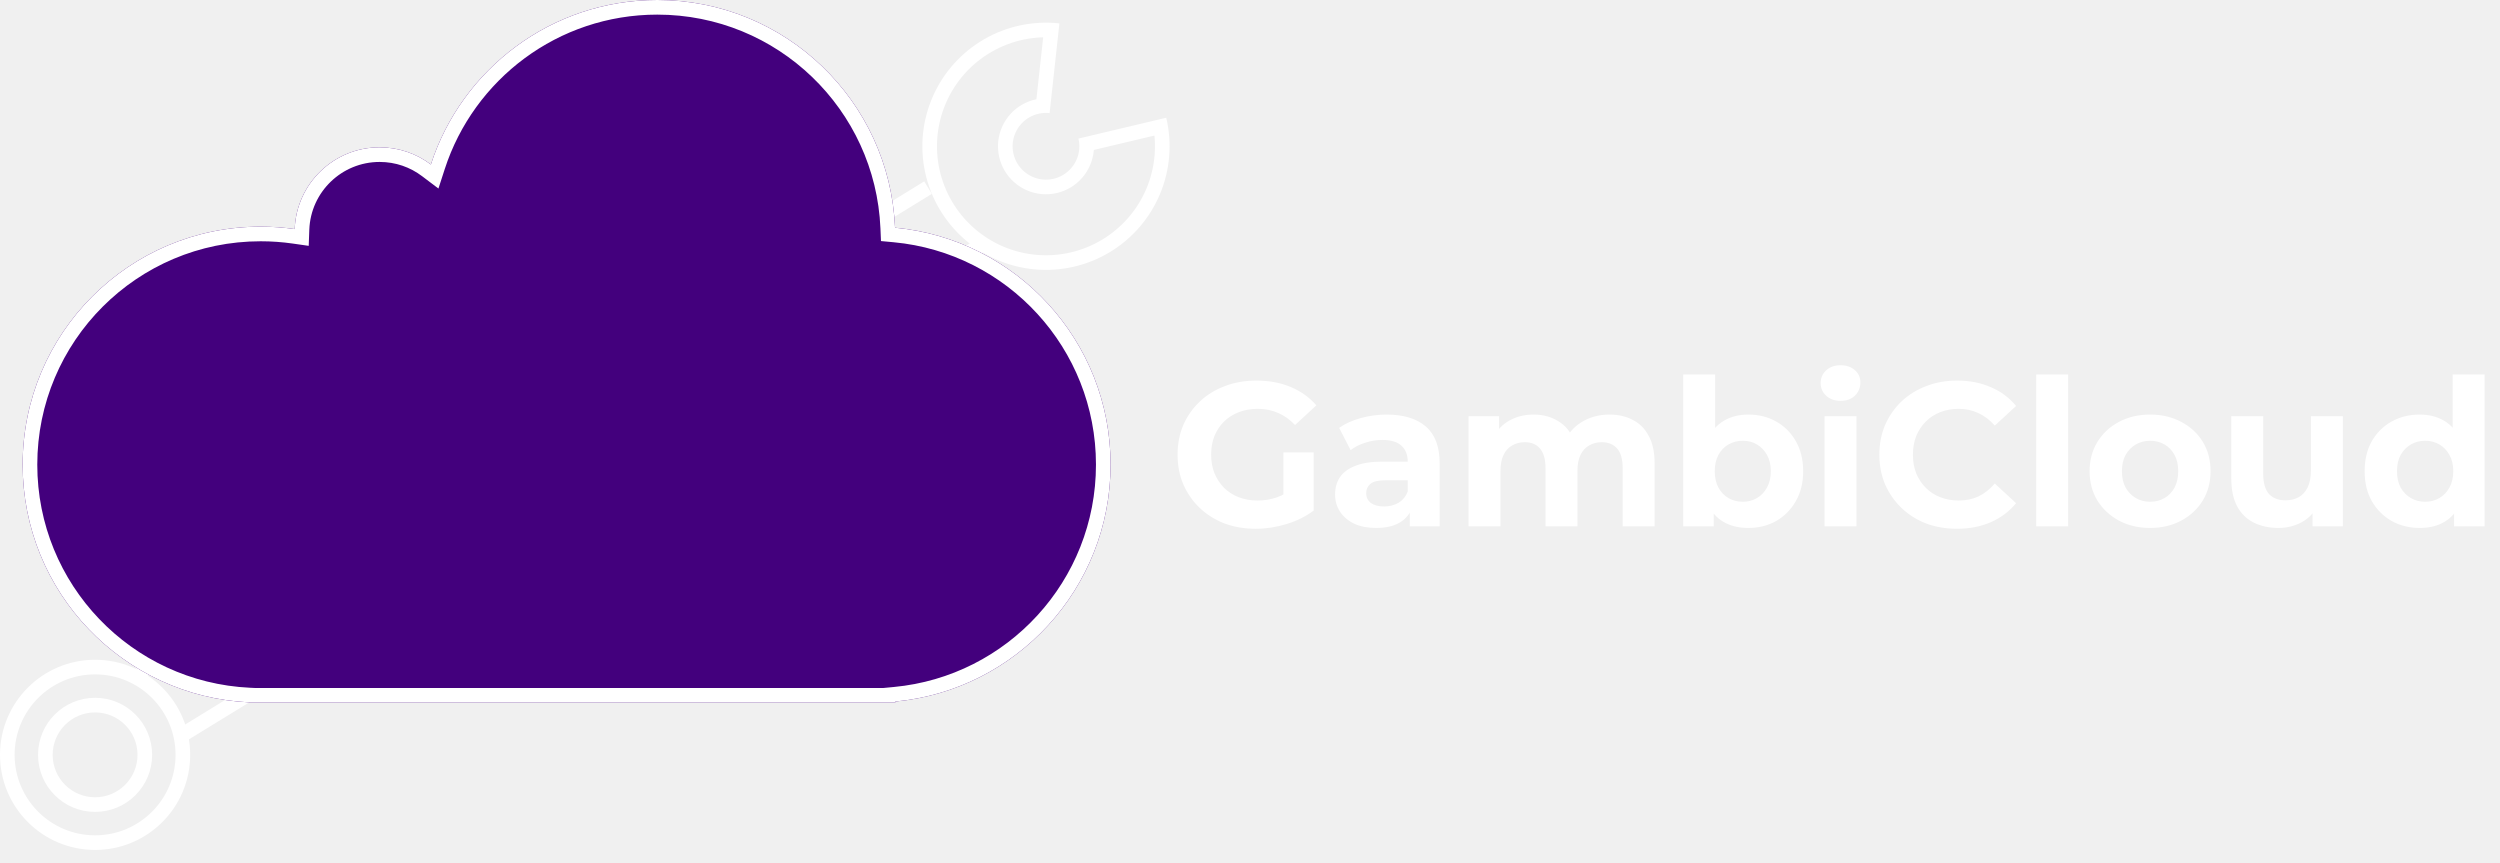
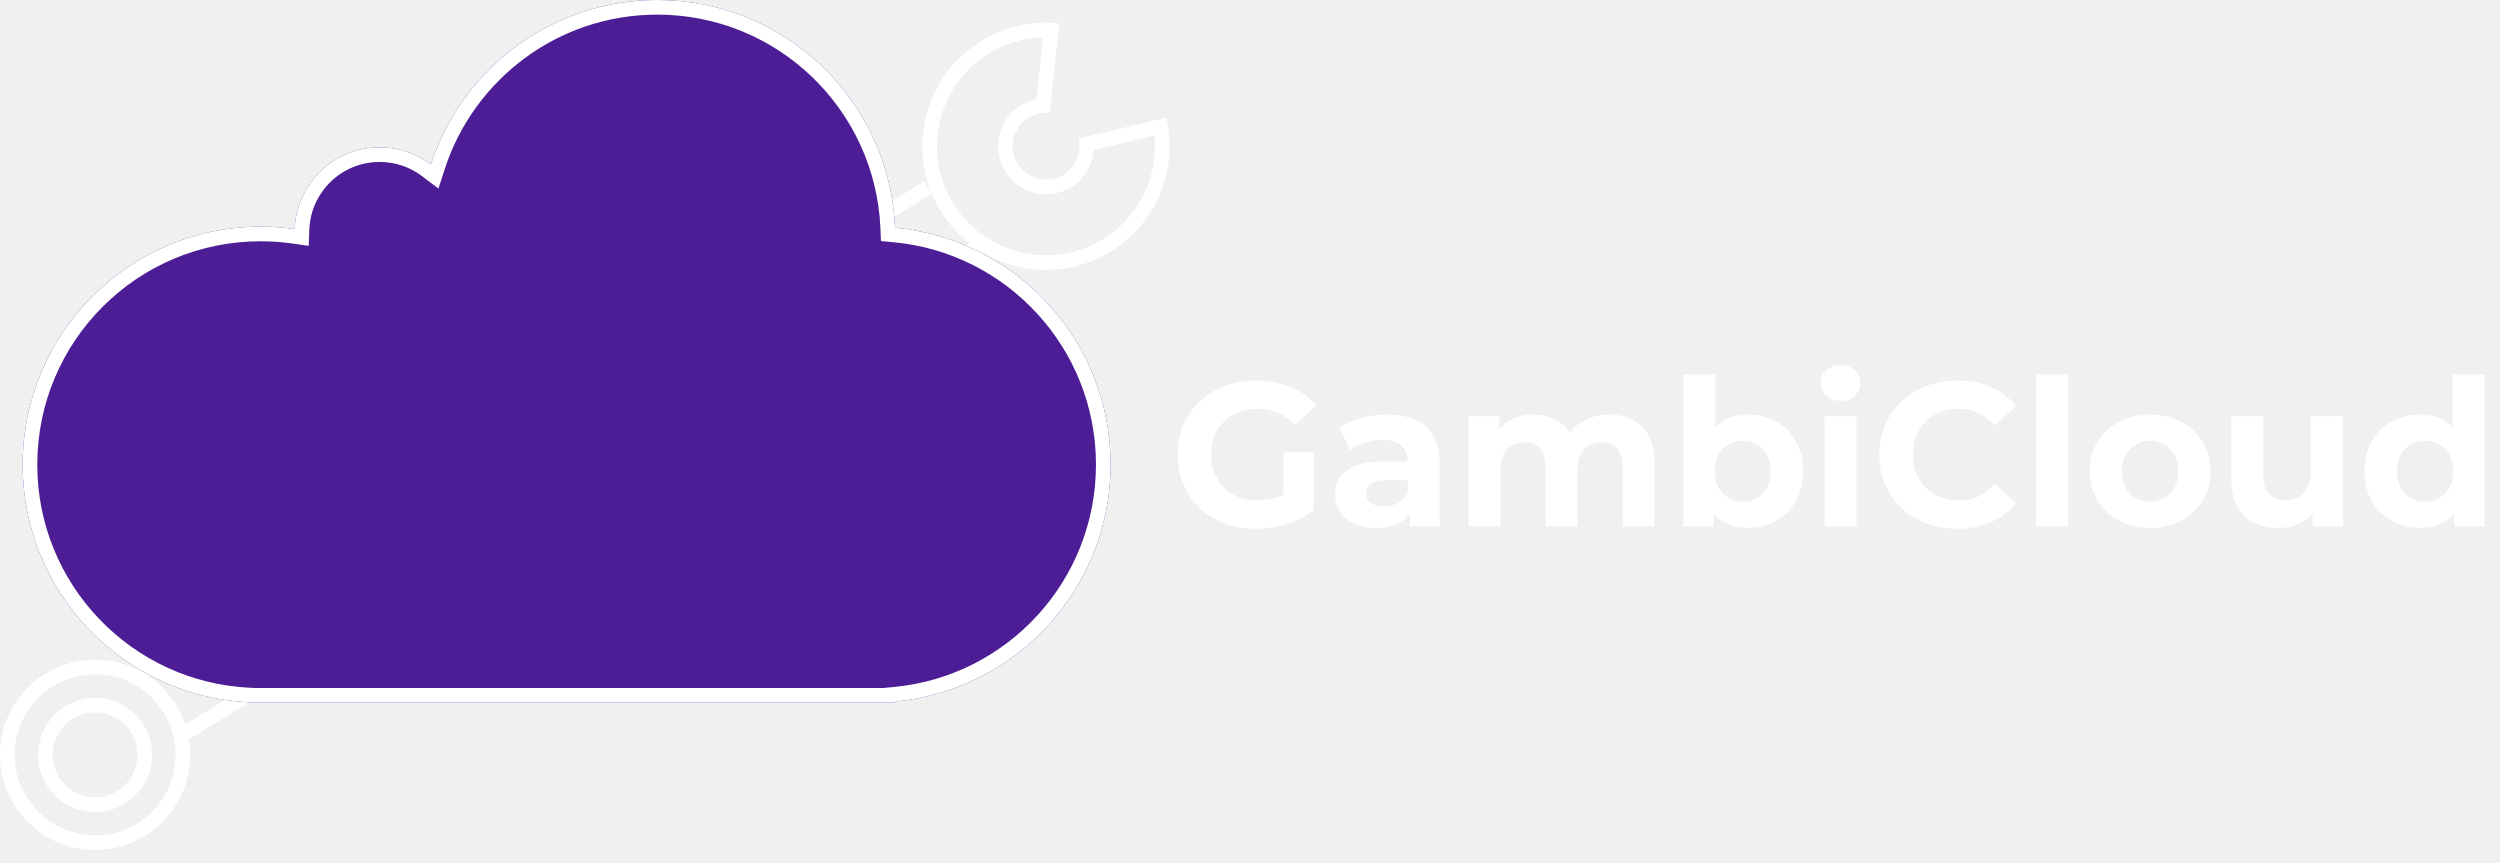
<svg xmlns="http://www.w3.org/2000/svg" width="171" height="59" viewBox="0 0 171 59" fill="none">
  <line x1="9.494" y1="46.002" x2="63.478" y2="12.832" stroke="white" />
  <path d="M12.358 50.331L66.992 16.835" stroke="white" />
  <circle cx="6.504" cy="51.632" r="6.004" stroke="white" />
  <circle cx="6.504" cy="51.632" r="3.402" stroke="white" />
  <mask id="path-5-inside-1_15_35" fill="white">
    <path d="M79.771 8.053C80.186 9.8 80.034 11.633 79.337 13.288C78.64 14.943 77.434 16.333 75.894 17.256C74.354 18.18 72.561 18.59 70.772 18.425C68.984 18.262 67.295 17.532 65.949 16.344C64.603 15.156 63.67 13.57 63.285 11.816C62.901 10.062 63.085 8.231 63.811 6.589C64.536 4.946 65.766 3.577 67.321 2.681C68.877 1.784 70.678 1.405 72.463 1.6L71.793 7.736C71.311 7.684 70.824 7.786 70.404 8.028C69.984 8.27 69.653 8.64 69.457 9.083C69.261 9.526 69.211 10.021 69.315 10.494C69.419 10.968 69.67 11.396 70.034 11.717C70.397 12.038 70.853 12.235 71.336 12.279C71.819 12.323 72.303 12.213 72.719 11.963C73.135 11.714 73.46 11.339 73.648 10.892C73.837 10.445 73.878 9.95 73.766 9.478L79.771 8.053Z" />
  </mask>
  <path d="M79.771 8.053C80.186 9.8 80.034 11.633 79.337 13.288C78.64 14.943 77.434 16.333 75.894 17.256C74.354 18.18 72.561 18.59 70.772 18.425C68.984 18.262 67.295 17.532 65.949 16.344C64.603 15.156 63.67 13.57 63.285 11.816C62.901 10.062 63.085 8.231 63.811 6.589C64.536 4.946 65.766 3.577 67.321 2.681C68.877 1.784 70.678 1.405 72.463 1.6L71.793 7.736C71.311 7.684 70.824 7.786 70.404 8.028C69.984 8.27 69.653 8.64 69.457 9.083C69.261 9.526 69.211 10.021 69.315 10.494C69.419 10.968 69.67 11.396 70.034 11.717C70.397 12.038 70.853 12.235 71.336 12.279C71.819 12.323 72.303 12.213 72.719 11.963C73.135 11.714 73.46 11.339 73.648 10.892C73.837 10.445 73.878 9.95 73.766 9.478L79.771 8.053Z" stroke="white" stroke-width="2" mask="url(#path-5-inside-1_15_35)" />
  <mask id="path-6-inside-2_15_35" fill="white">
    <path fill-rule="evenodd" clip-rule="evenodd" d="M61.221 15.574C60.853 6.911 53.713 0 44.958 0C37.722 0 31.589 4.721 29.471 11.251C28.497 10.514 27.283 10.077 25.967 10.077C22.831 10.077 20.275 12.56 20.158 15.668C19.397 15.559 18.619 15.503 17.828 15.503C8.838 15.503 1.55 22.791 1.55 31.781C1.55 40.511 8.423 47.636 17.053 48.041V48.059H17.828H59.686H61.236V47.986C69.499 47.205 75.964 40.248 75.964 31.781C75.964 23.308 69.491 16.348 61.221 15.574Z" />
  </mask>
-   <path fill-rule="evenodd" clip-rule="evenodd" d="M61.221 15.574C60.853 6.911 53.713 0 44.958 0C37.722 0 31.589 4.721 29.471 11.251C28.497 10.514 27.283 10.077 25.967 10.077C22.831 10.077 20.275 12.56 20.158 15.668C19.397 15.559 18.619 15.503 17.828 15.503C8.838 15.503 1.55 22.791 1.55 31.781C1.55 40.511 8.423 47.636 17.053 48.041V48.059H17.828H59.686H61.236V47.986C69.499 47.205 75.964 40.248 75.964 31.781C75.964 23.308 69.491 16.348 61.221 15.574Z" fill="#43007D" />
+   <path fill-rule="evenodd" clip-rule="evenodd" d="M61.221 15.574C60.853 6.911 53.713 0 44.958 0C37.722 0 31.589 4.721 29.471 11.251C28.497 10.514 27.283 10.077 25.967 10.077C22.831 10.077 20.275 12.56 20.158 15.668C19.397 15.559 18.619 15.503 17.828 15.503C8.838 15.503 1.55 22.791 1.55 31.781C1.55 40.511 8.423 47.636 17.053 48.041V48.059H17.828H59.686H61.236V47.986C69.499 47.205 75.964 40.248 75.964 31.781C75.964 23.308 69.491 16.348 61.221 15.574Z" fill="#4C1D95" />
  <path d="M61.221 15.574L60.222 15.617L60.259 16.489L61.128 16.57L61.221 15.574ZM29.471 11.251L28.868 12.049L29.989 12.896L30.422 11.56L29.471 11.251ZM20.158 15.668L20.016 16.658L21.116 16.816L21.157 15.706L20.158 15.668ZM17.053 48.041H18.053V47.087L17.1 47.042L17.053 48.041ZM17.053 48.059H16.053V49.059H17.053V48.059ZM61.236 48.059V49.059H62.236V48.059H61.236ZM61.236 47.986L61.142 46.99L60.236 47.076V47.986H61.236ZM44.958 1C53.175 1 59.876 7.486 60.222 15.617L62.22 15.532C61.829 6.335 54.251 -1 44.958 -1V1ZM30.422 11.56C32.411 5.43 38.169 1 44.958 1V-1C37.276 -1 30.768 4.013 28.52 10.943L30.422 11.56ZM25.967 11.077C27.058 11.077 28.061 11.438 28.868 12.049L30.075 10.454C28.933 9.59 27.508 9.077 25.967 9.077V11.077ZM21.157 15.706C21.254 13.133 23.371 11.077 25.967 11.077V9.077C22.291 9.077 19.295 11.988 19.159 15.631L21.157 15.706ZM17.828 16.503C18.572 16.503 19.302 16.556 20.016 16.658L20.3 14.678C19.492 14.563 18.667 14.503 17.828 14.503V16.503ZM2.55 31.781C2.55 23.343 9.39 16.503 17.828 16.503V14.503C8.286 14.503 0.55 22.238 0.55 31.781H2.55ZM17.1 47.042C9.001 46.662 2.55 39.974 2.55 31.781H0.55C0.55 41.048 7.845 48.61 17.006 49.04L17.1 47.042ZM18.053 48.059V48.041H16.053V48.059H18.053ZM17.828 47.059H17.053V49.059H17.828V47.059ZM59.686 47.059H17.828V49.059H59.686V47.059ZM61.236 47.059H59.686V49.059H61.236V47.059ZM60.236 47.986V48.059H62.236V47.986H60.236ZM74.964 31.781C74.964 39.727 68.896 46.258 61.142 46.99L61.33 48.981C70.102 48.153 76.964 40.769 76.964 31.781H74.964ZM61.128 16.57C68.889 17.296 74.964 23.83 74.964 31.781H76.964C76.964 22.788 70.094 15.4 61.314 14.579L61.128 16.57Z" fill="white" mask="url(#path-6-inside-2_15_35)" />
  <path d="M85.894 36.168C85.119 36.168 84.405 36.047 83.752 35.804C83.108 35.552 82.543 35.197 82.058 34.74C81.582 34.283 81.209 33.746 80.938 33.13C80.677 32.514 80.546 31.837 80.546 31.1C80.546 30.363 80.677 29.686 80.938 29.07C81.209 28.454 81.587 27.917 82.072 27.46C82.557 27.003 83.127 26.653 83.78 26.41C84.433 26.158 85.152 26.032 85.936 26.032C86.804 26.032 87.583 26.177 88.274 26.466C88.974 26.755 89.562 27.175 90.038 27.726L88.582 29.07C88.227 28.697 87.84 28.421 87.42 28.244C87 28.057 86.543 27.964 86.048 27.964C85.572 27.964 85.138 28.039 84.746 28.188C84.354 28.337 84.013 28.552 83.724 28.832C83.444 29.112 83.225 29.443 83.066 29.826C82.917 30.209 82.842 30.633 82.842 31.1C82.842 31.557 82.917 31.977 83.066 32.36C83.225 32.743 83.444 33.079 83.724 33.368C84.013 33.648 84.349 33.863 84.732 34.012C85.124 34.161 85.553 34.236 86.02 34.236C86.468 34.236 86.902 34.166 87.322 34.026C87.751 33.877 88.167 33.629 88.568 33.284L89.856 34.922C89.324 35.323 88.703 35.631 87.994 35.846C87.294 36.061 86.594 36.168 85.894 36.168ZM87.784 34.628V30.946H89.856V34.922L87.784 34.628ZM96.429 36V34.53L96.289 34.208V31.576C96.289 31.109 96.144 30.745 95.855 30.484C95.575 30.223 95.141 30.092 94.553 30.092C94.151 30.092 93.755 30.157 93.363 30.288C92.98 30.409 92.653 30.577 92.383 30.792L91.599 29.266C92.009 28.977 92.504 28.753 93.083 28.594C93.661 28.435 94.249 28.356 94.847 28.356C95.995 28.356 96.886 28.627 97.521 29.168C98.155 29.709 98.473 30.554 98.473 31.702V36H96.429ZM94.133 36.112C93.545 36.112 93.041 36.014 92.621 35.818C92.201 35.613 91.879 35.337 91.655 34.992C91.431 34.647 91.319 34.259 91.319 33.83C91.319 33.382 91.426 32.99 91.641 32.654C91.865 32.318 92.215 32.057 92.691 31.87C93.167 31.674 93.787 31.576 94.553 31.576H96.555V32.85H94.791C94.277 32.85 93.923 32.934 93.727 33.102C93.54 33.27 93.447 33.48 93.447 33.732C93.447 34.012 93.554 34.236 93.769 34.404C93.993 34.563 94.296 34.642 94.679 34.642C95.043 34.642 95.369 34.558 95.659 34.39C95.948 34.213 96.158 33.956 96.289 33.62L96.625 34.628C96.466 35.113 96.177 35.482 95.757 35.734C95.337 35.986 94.795 36.112 94.133 36.112ZM110.095 28.356C110.693 28.356 111.22 28.477 111.677 28.72C112.144 28.953 112.508 29.317 112.769 29.812C113.04 30.297 113.175 30.923 113.175 31.688V36H110.991V32.024C110.991 31.417 110.865 30.969 110.613 30.68C110.361 30.391 110.007 30.246 109.549 30.246C109.232 30.246 108.947 30.321 108.695 30.47C108.443 30.61 108.247 30.825 108.107 31.114C107.967 31.403 107.897 31.772 107.897 32.22V36H105.713V32.024C105.713 31.417 105.587 30.969 105.335 30.68C105.093 30.391 104.743 30.246 104.285 30.246C103.968 30.246 103.683 30.321 103.431 30.47C103.179 30.61 102.983 30.825 102.843 31.114C102.703 31.403 102.633 31.772 102.633 32.22V36H100.449V28.468H102.535V30.526L102.143 29.924C102.405 29.411 102.773 29.023 103.249 28.762C103.735 28.491 104.285 28.356 104.901 28.356C105.592 28.356 106.194 28.533 106.707 28.888C107.23 29.233 107.575 29.765 107.743 30.484L106.973 30.274C107.225 29.686 107.627 29.219 108.177 28.874C108.737 28.529 109.377 28.356 110.095 28.356ZM119.585 36.112C118.922 36.112 118.353 35.972 117.877 35.692C117.401 35.412 117.037 34.987 116.785 34.418C116.533 33.839 116.407 33.111 116.407 32.234C116.407 31.347 116.538 30.619 116.799 30.05C117.07 29.481 117.443 29.056 117.919 28.776C118.395 28.496 118.95 28.356 119.585 28.356C120.294 28.356 120.929 28.515 121.489 28.832C122.058 29.149 122.506 29.597 122.833 30.176C123.169 30.755 123.337 31.441 123.337 32.234C123.337 33.018 123.169 33.699 122.833 34.278C122.506 34.857 122.058 35.309 121.489 35.636C120.929 35.953 120.294 36.112 119.585 36.112ZM115.133 36V25.612H117.317V29.994L117.177 32.22L117.219 34.46V36H115.133ZM119.207 34.32C119.571 34.32 119.893 34.236 120.173 34.068C120.462 33.9 120.691 33.662 120.859 33.354C121.036 33.037 121.125 32.663 121.125 32.234C121.125 31.795 121.036 31.422 120.859 31.114C120.691 30.806 120.462 30.568 120.173 30.4C119.893 30.232 119.571 30.148 119.207 30.148C118.843 30.148 118.516 30.232 118.227 30.4C117.938 30.568 117.709 30.806 117.541 31.114C117.373 31.422 117.289 31.795 117.289 32.234C117.289 32.663 117.373 33.037 117.541 33.354C117.709 33.662 117.938 33.9 118.227 34.068C118.516 34.236 118.843 34.32 119.207 34.32ZM124.799 36V28.468H126.983V36H124.799ZM125.891 27.418C125.49 27.418 125.163 27.301 124.911 27.068C124.659 26.835 124.533 26.545 124.533 26.2C124.533 25.855 124.659 25.565 124.911 25.332C125.163 25.099 125.49 24.982 125.891 24.982C126.292 24.982 126.619 25.094 126.871 25.318C127.123 25.533 127.249 25.813 127.249 26.158C127.249 26.522 127.123 26.825 126.871 27.068C126.628 27.301 126.302 27.418 125.891 27.418ZM133.854 36.168C133.098 36.168 132.393 36.047 131.74 35.804C131.096 35.552 130.536 35.197 130.06 34.74C129.584 34.283 129.211 33.746 128.94 33.13C128.679 32.514 128.548 31.837 128.548 31.1C128.548 30.363 128.679 29.686 128.94 29.07C129.211 28.454 129.584 27.917 130.06 27.46C130.545 27.003 131.11 26.653 131.754 26.41C132.398 26.158 133.103 26.032 133.868 26.032C134.717 26.032 135.483 26.181 136.164 26.48C136.855 26.769 137.433 27.199 137.9 27.768L136.444 29.112C136.108 28.729 135.735 28.445 135.324 28.258C134.913 28.062 134.465 27.964 133.98 27.964C133.523 27.964 133.103 28.039 132.72 28.188C132.337 28.337 132.006 28.552 131.726 28.832C131.446 29.112 131.227 29.443 131.068 29.826C130.919 30.209 130.844 30.633 130.844 31.1C130.844 31.567 130.919 31.991 131.068 32.374C131.227 32.757 131.446 33.088 131.726 33.368C132.006 33.648 132.337 33.863 132.72 34.012C133.103 34.161 133.523 34.236 133.98 34.236C134.465 34.236 134.913 34.143 135.324 33.956C135.735 33.76 136.108 33.466 136.444 33.074L137.9 34.418C137.433 34.987 136.855 35.421 136.164 35.72C135.483 36.019 134.713 36.168 133.854 36.168ZM139.278 36V25.612H141.462V36H139.278ZM147.072 36.112C146.27 36.112 145.556 35.944 144.93 35.608C144.314 35.272 143.824 34.815 143.46 34.236C143.106 33.648 142.928 32.981 142.928 32.234C142.928 31.478 143.106 30.811 143.46 30.232C143.824 29.644 144.314 29.187 144.93 28.86C145.556 28.524 146.27 28.356 147.072 28.356C147.866 28.356 148.575 28.524 149.2 28.86C149.826 29.187 150.316 29.639 150.67 30.218C151.025 30.797 151.202 31.469 151.202 32.234C151.202 32.981 151.025 33.648 150.67 34.236C150.316 34.815 149.826 35.272 149.2 35.608C148.575 35.944 147.866 36.112 147.072 36.112ZM147.072 34.32C147.436 34.32 147.763 34.236 148.052 34.068C148.342 33.9 148.57 33.662 148.738 33.354C148.906 33.037 148.99 32.663 148.99 32.234C148.99 31.795 148.906 31.422 148.738 31.114C148.57 30.806 148.342 30.568 148.052 30.4C147.763 30.232 147.436 30.148 147.072 30.148C146.708 30.148 146.382 30.232 146.092 30.4C145.803 30.568 145.57 30.806 145.392 31.114C145.224 31.422 145.14 31.795 145.14 32.234C145.14 32.663 145.224 33.037 145.392 33.354C145.57 33.662 145.803 33.9 146.092 34.068C146.382 34.236 146.708 34.32 147.072 34.32ZM155.84 36.112C155.215 36.112 154.655 35.991 154.16 35.748C153.675 35.505 153.297 35.137 153.026 34.642C152.756 34.138 152.62 33.499 152.62 32.724V28.468H154.804V32.402C154.804 33.027 154.935 33.489 155.196 33.788C155.467 34.077 155.845 34.222 156.33 34.222C156.666 34.222 156.965 34.152 157.226 34.012C157.488 33.863 157.693 33.639 157.842 33.34C157.992 33.032 158.066 32.649 158.066 32.192V28.468H160.25V36H158.178V33.928L158.556 34.53C158.304 35.053 157.931 35.449 157.436 35.72C156.951 35.981 156.419 36.112 155.84 36.112ZM165.508 36.112C164.798 36.112 164.159 35.953 163.59 35.636C163.02 35.309 162.568 34.857 162.232 34.278C161.905 33.699 161.742 33.018 161.742 32.234C161.742 31.441 161.905 30.755 162.232 30.176C162.568 29.597 163.02 29.149 163.59 28.832C164.159 28.515 164.798 28.356 165.508 28.356C166.142 28.356 166.698 28.496 167.174 28.776C167.65 29.056 168.018 29.481 168.28 30.05C168.541 30.619 168.672 31.347 168.672 32.234C168.672 33.111 168.546 33.839 168.294 34.418C168.042 34.987 167.678 35.412 167.202 35.692C166.735 35.972 166.17 36.112 165.508 36.112ZM165.886 34.32C166.24 34.32 166.562 34.236 166.852 34.068C167.141 33.9 167.37 33.662 167.538 33.354C167.715 33.037 167.804 32.663 167.804 32.234C167.804 31.795 167.715 31.422 167.538 31.114C167.37 30.806 167.141 30.568 166.852 30.4C166.562 30.232 166.24 30.148 165.886 30.148C165.522 30.148 165.195 30.232 164.906 30.4C164.616 30.568 164.383 30.806 164.206 31.114C164.038 31.422 163.954 31.795 163.954 32.234C163.954 32.663 164.038 33.037 164.206 33.354C164.383 33.662 164.616 33.9 164.906 34.068C165.195 34.236 165.522 34.32 165.886 34.32ZM167.86 36V34.46L167.902 32.22L167.762 29.994V25.612H169.946V36H167.86Z" fill="white" />
</svg>
